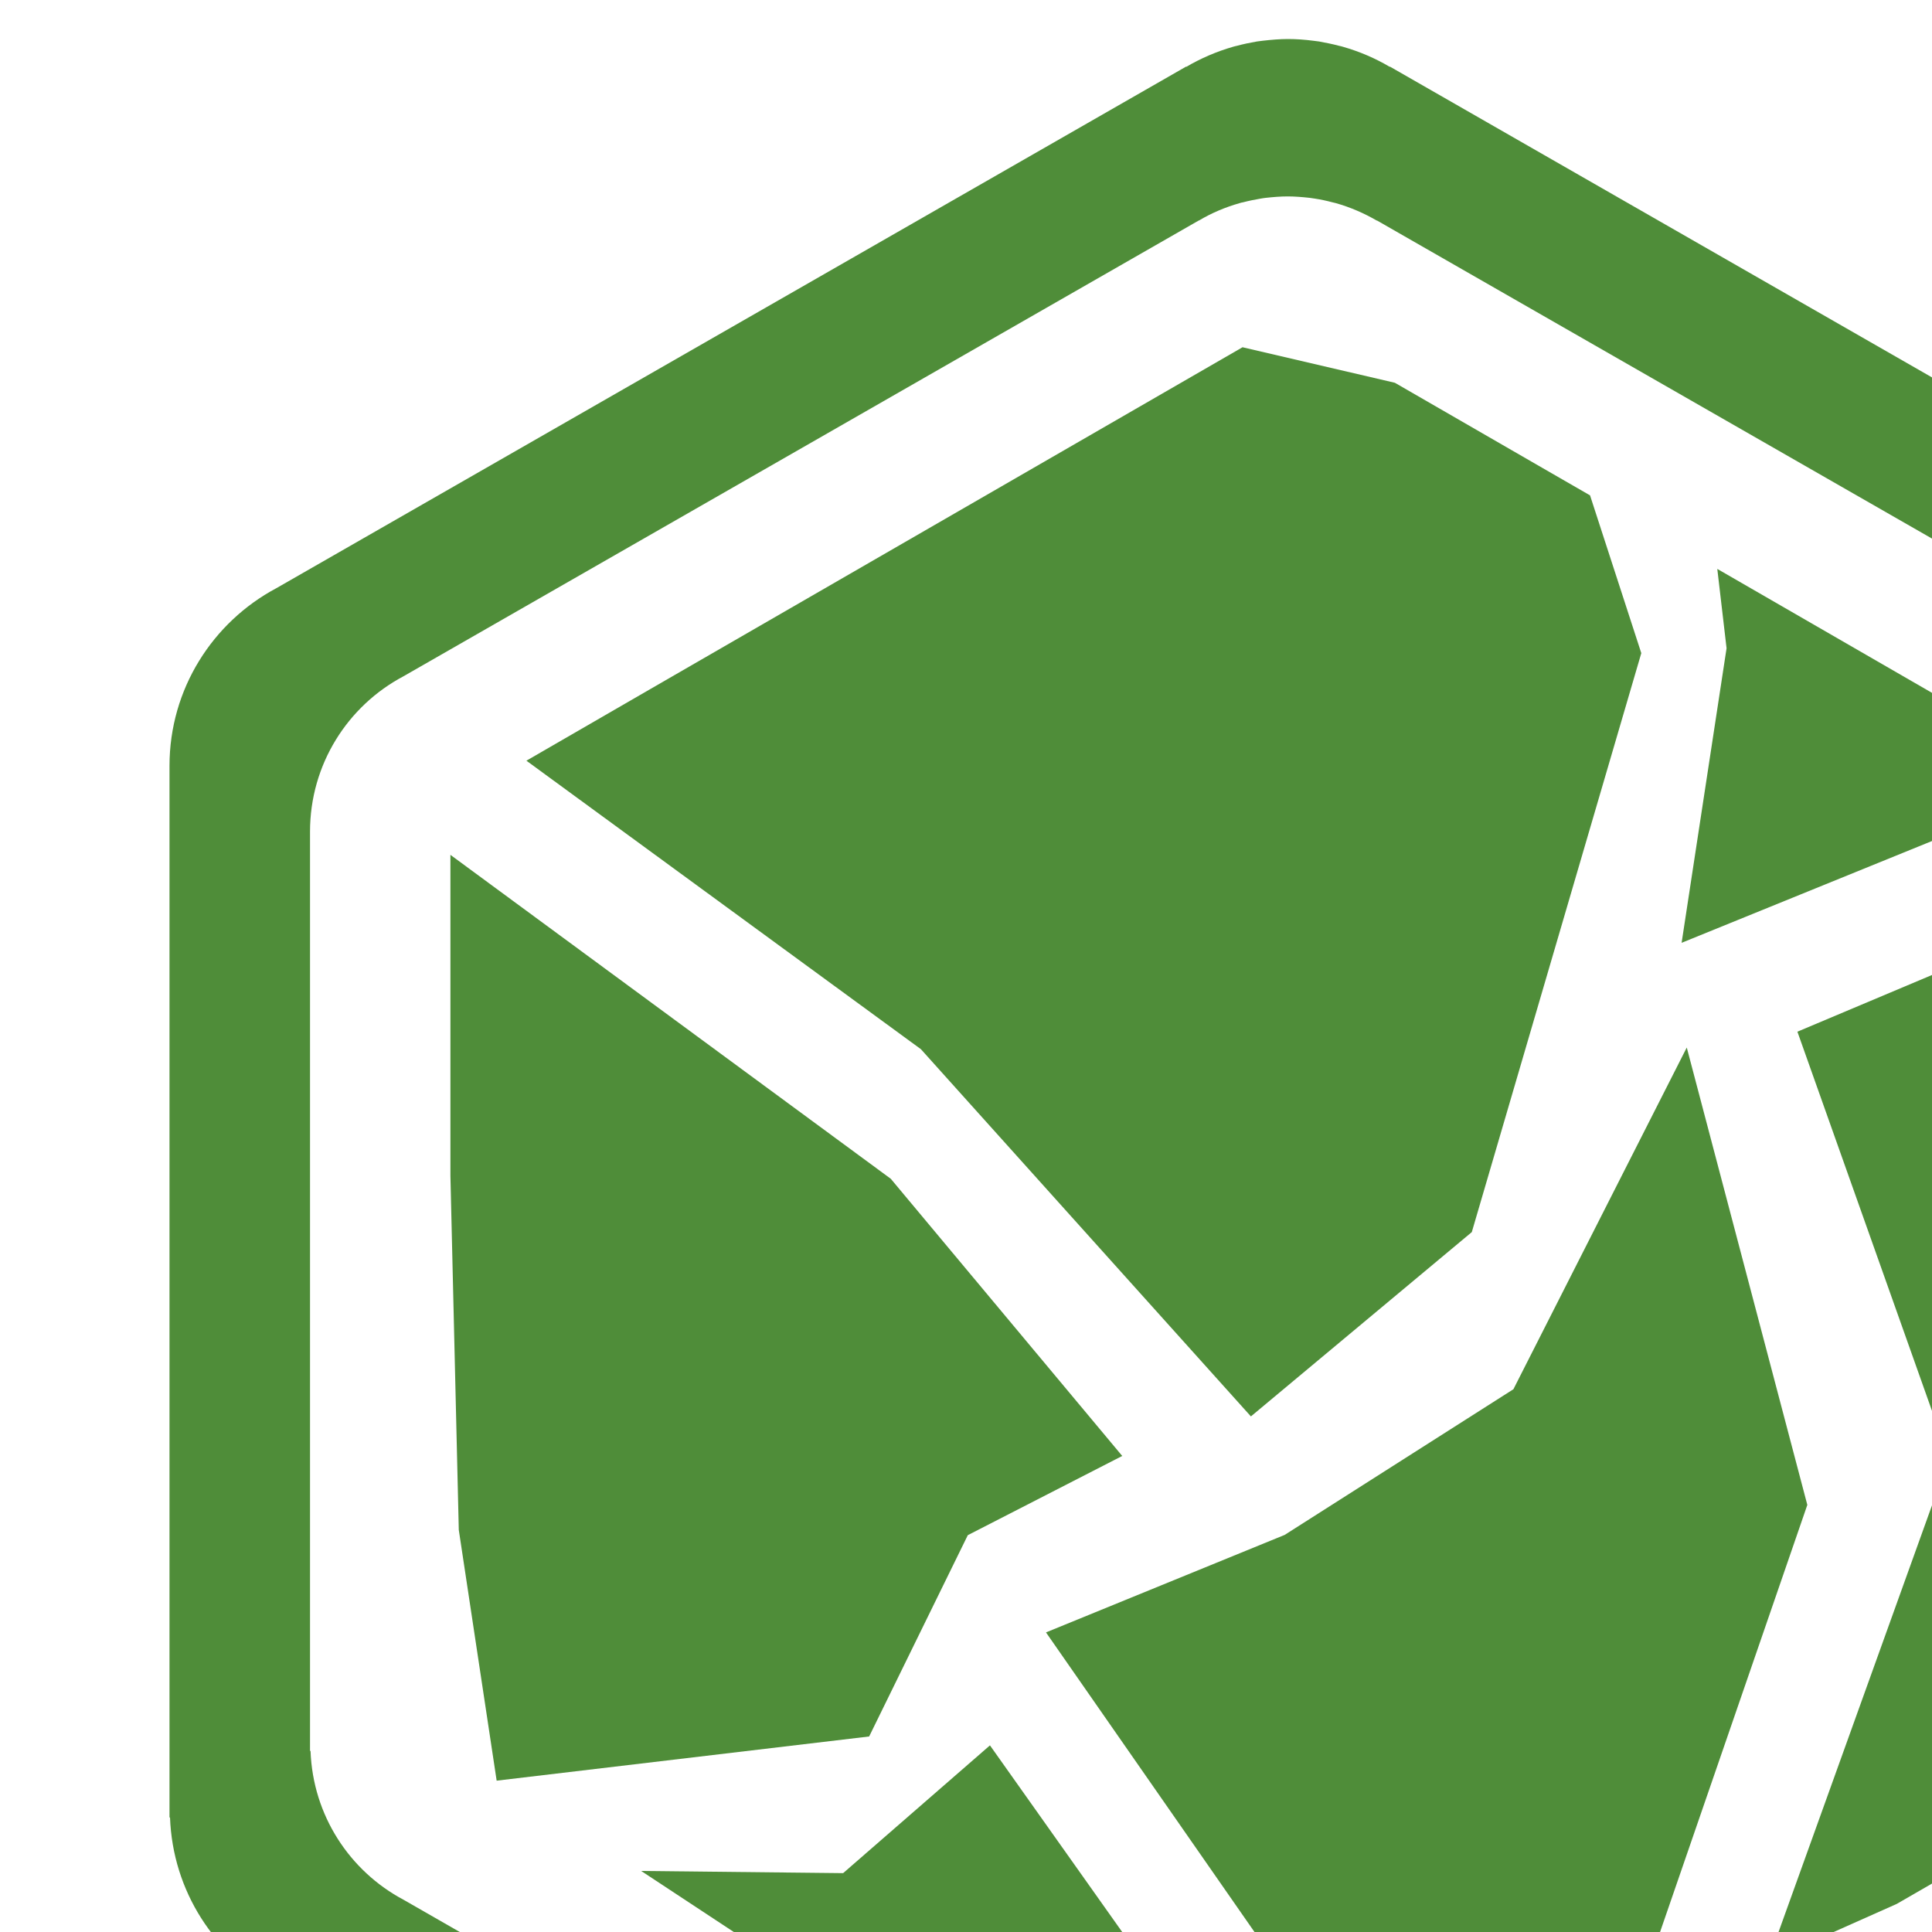
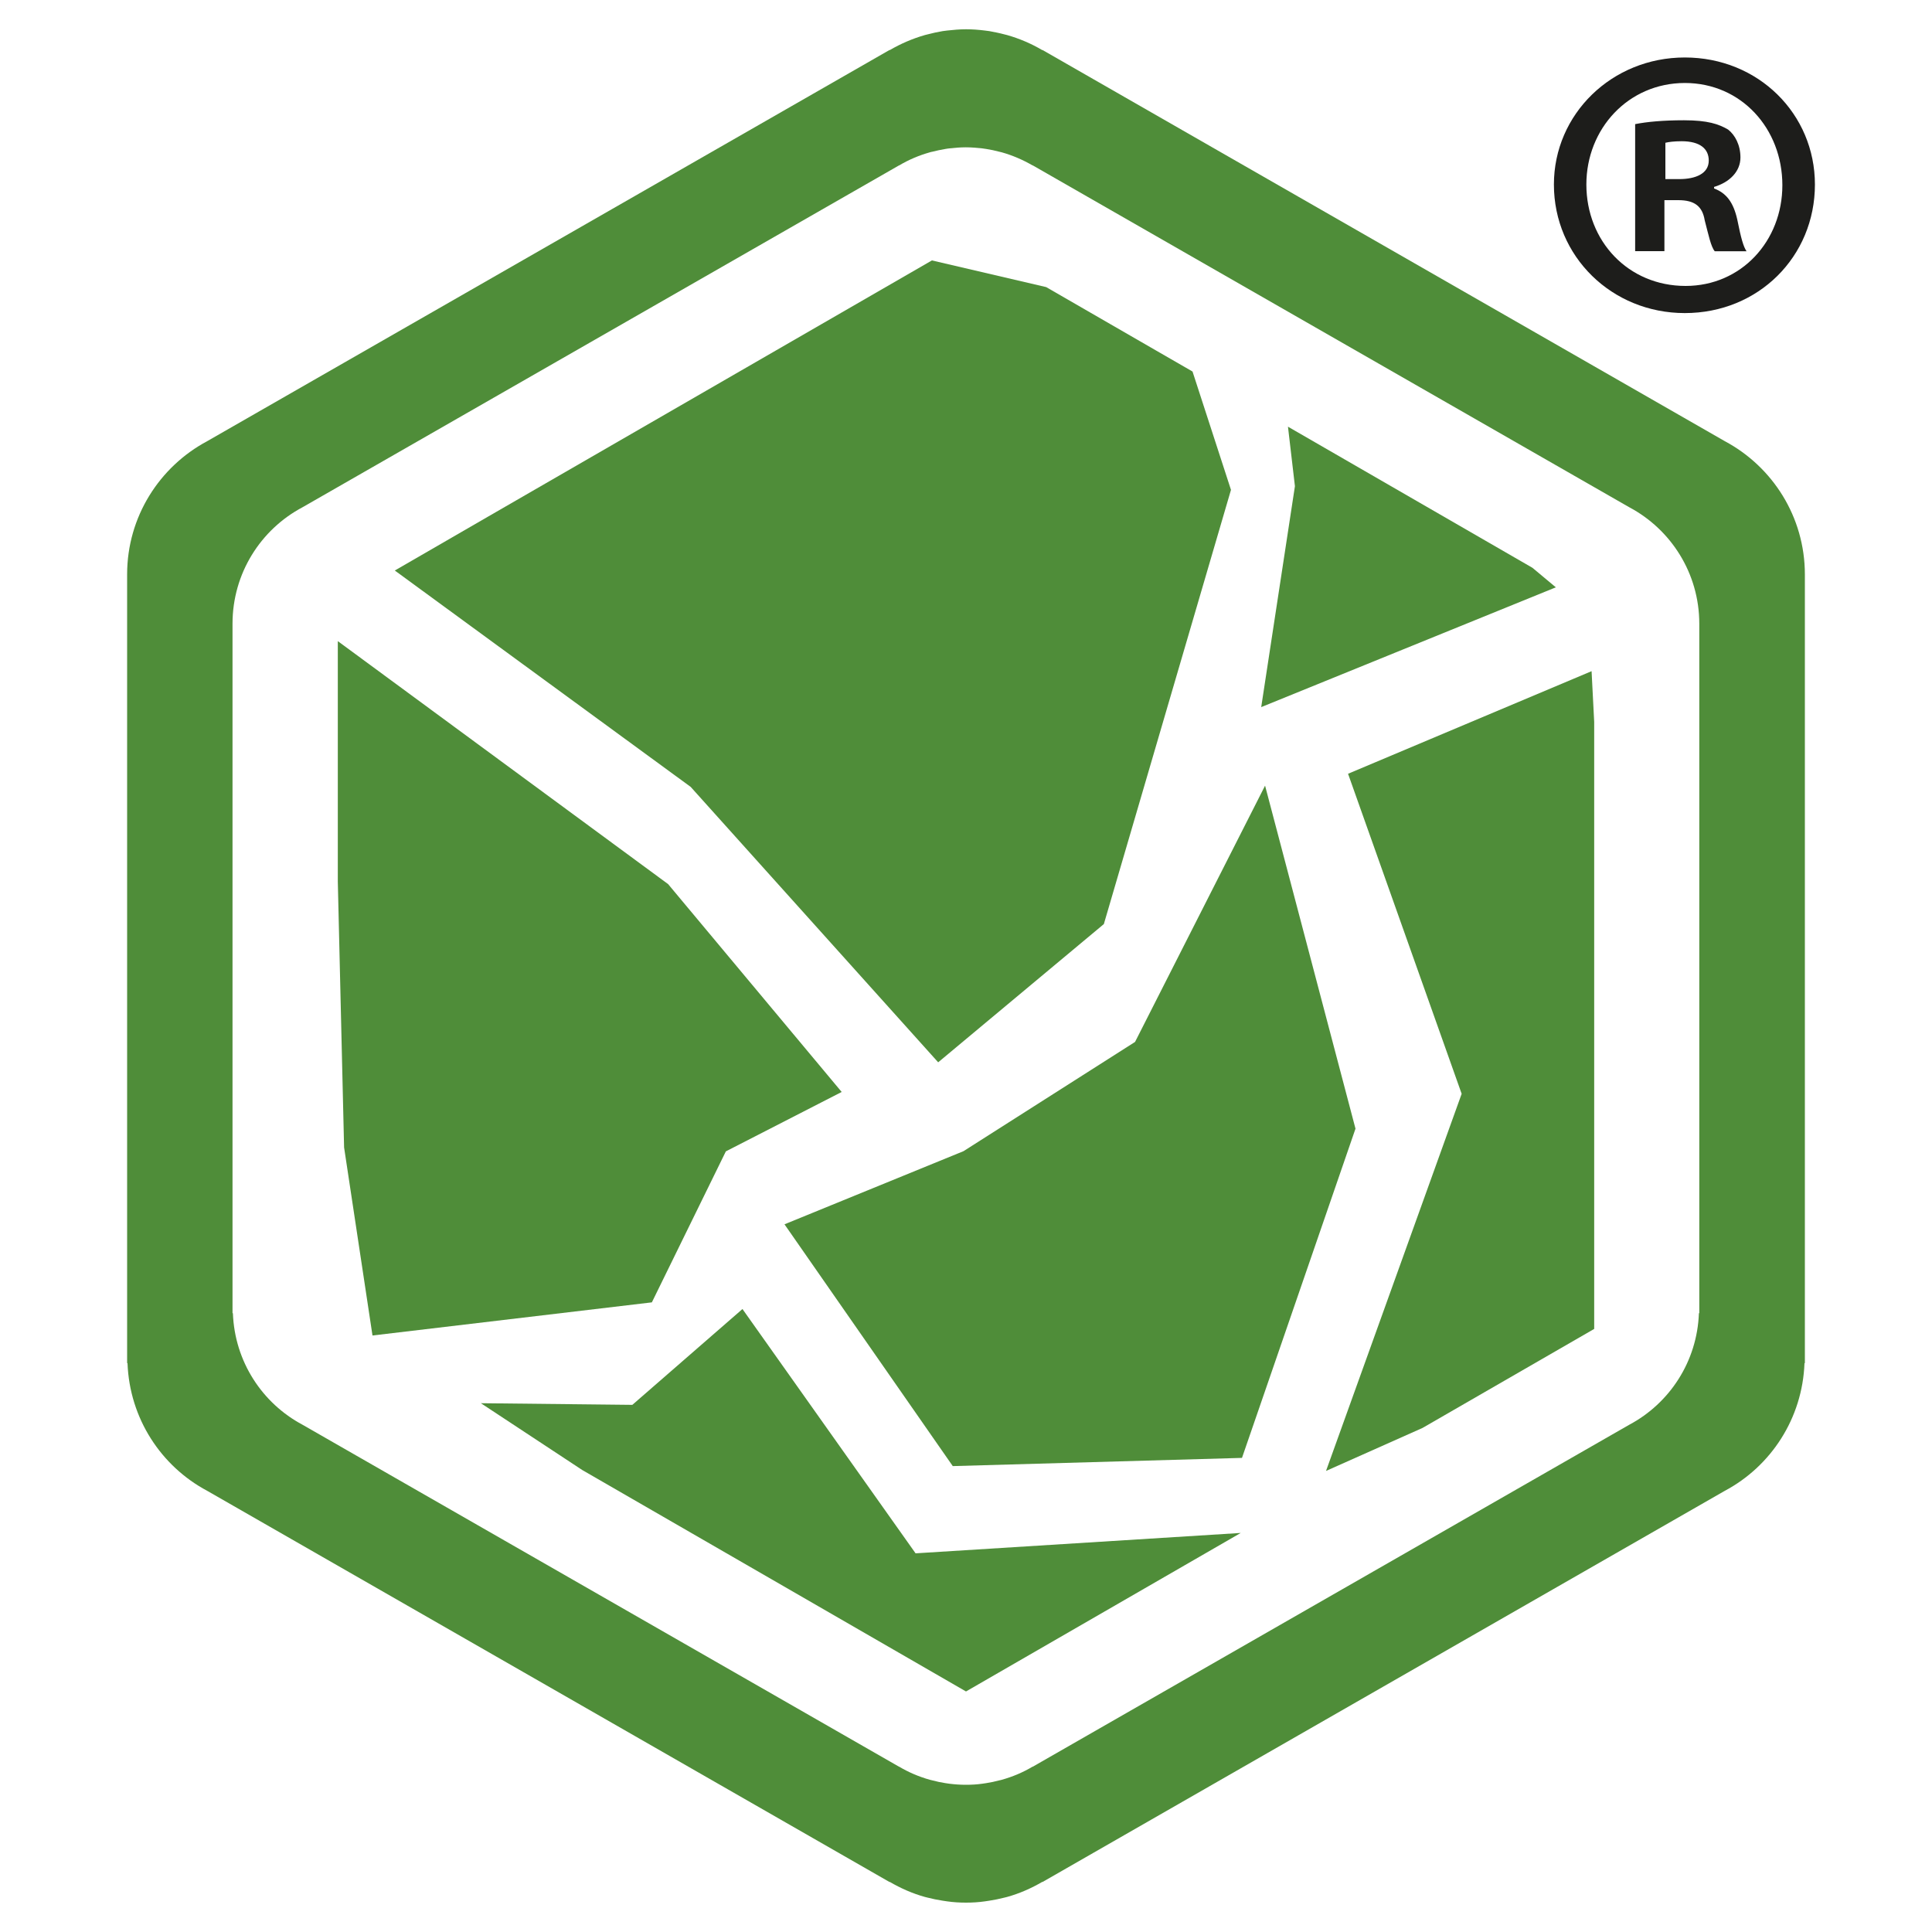
- <svg xmlns="http://www.w3.org/2000/svg" version="1.2" baseProfile="tiny-ps" id="Capa_1" viewBox="0 0 150 150" xml:space="preserve">
-   <g>
-     <g>
-       <g>
-         <polyline fill-rule="evenodd" fill="#4F8D39" points="117.5,107.86 130.96,81.33 140.32,116.84 128.57,150.92 98.63,151.77     81.21,126.74 99.74,119.17 117.5,107.86    " />
-         <polyline fill-rule="evenodd" fill="#4F8D39" points="34.97,66.37 34.97,91.28 35.62,118.78 38.56,138.25 67.48,134.82     75.14,119.19 87.13,113.04 69.16,91.52 34.97,66.37    " />
-         <polyline fill-rule="evenodd" fill="#4F8D39" points="96.47,26.96 50.54,53.47 40.87,59.06 71.5,81.46 97.12,109.97     114.27,95.66 127.43,50.71 123.45,38.46 119.72,36.31 108.3,29.72 96.47,26.96    " />
-         <polyline fill-rule="evenodd" fill="#4F8D39" points="134.05,50.33 130.56,73.2 161.06,60.8 158.64,58.78 133.33,44.17     134.05,50.33    " />
-         <polyline fill-rule="evenodd" fill="#4F8D39" points="164.76,69.48 139.55,80.1 151.31,113.23 137.27,152.27 147.26,147.82     165.03,137.57 165.03,74.73 164.76,69.48    " />
-         <polyline fill-rule="evenodd" fill="#4F8D39" points="128.44,158.69 94.78,160.8 76.86,135.51 65.46,145.43 49.78,145.26     60.28,152.18 100,175.1 128.44,158.69    " />
-         <path fill-rule="evenodd" fill="#4F8D39" d="M175.91,135.94h-0.04c-0.18,5.01-3.04,9.33-7.21,11.55l-61.75,35.4l-0.01-0.01     c-0.99,0.59-2.05,1.04-3.19,1.36c-0.08,0.03-0.16,0.04-0.25,0.06c-0.45,0.12-0.91,0.22-1.37,0.29c-0.14,0.02-0.27,0.04-0.41,0.06     c-0.56,0.08-1.12,0.11-1.7,0.11c-0.58,0-1.14-0.04-1.7-0.11c-0.14-0.02-0.27-0.04-0.41-0.06c-0.47-0.07-0.92-0.17-1.37-0.29     c-0.08-0.02-0.16-0.04-0.25-0.06c-1.13-0.32-2.19-0.77-3.18-1.36v0.01l-61.75-35.4c-4.17-2.22-7.03-6.54-7.21-11.55h-0.04V64.57     c0-5.23,2.93-9.77,7.25-12.06l61.75-35.39v0.01c0.99-0.59,2.05-1.04,3.18-1.36c0.09-0.03,0.17-0.05,0.25-0.06     c0.45-0.12,0.91-0.21,1.37-0.29c0.14-0.02,0.27-0.05,0.41-0.06c0.55-0.06,1.12-0.11,1.7-0.11c0.57,0,1.14,0.05,1.7,0.11     c0.14,0.02,0.27,0.04,0.41,0.06c0.46,0.07,0.92,0.17,1.37,0.29c0.08,0.02,0.17,0.04,0.25,0.06c1.13,0.32,2.19,0.78,3.19,1.36     l0.01-0.01l61.75,35.39c4.31,2.29,7.25,6.83,7.25,12.06V135.94z M178.55,45.67l-70.64-40.5l-0.01,0.02     c-1.13-0.67-2.35-1.19-3.64-1.56c-0.09-0.03-0.19-0.05-0.28-0.07c-0.52-0.14-1.04-0.24-1.57-0.34c-0.15-0.02-0.31-0.04-0.47-0.06     c-0.63-0.08-1.28-0.13-1.94-0.13c-0.66,0-1.31,0.06-1.94,0.13c-0.16,0.02-0.31,0.04-0.47,0.06c-0.53,0.09-1.05,0.2-1.57,0.34     c-0.09,0.02-0.19,0.04-0.28,0.07C94.45,4,93.23,4.53,92.1,5.19l-0.01-0.02l-70.64,40.5c-4.93,2.63-8.29,7.82-8.29,13.79v81.65     h0.04c0.21,5.73,3.48,10.68,8.25,13.22l70.64,40.5l0.01-0.02c1.13,0.66,2.35,1.2,3.64,1.56c0.09,0.02,0.19,0.05,0.28,0.07     c0.51,0.13,1.04,0.24,1.57,0.32c0.16,0.03,0.31,0.05,0.47,0.07c0.63,0.09,1.28,0.13,1.94,0.13c0.66,0,1.31-0.04,1.94-0.13     c0.16-0.02,0.31-0.05,0.47-0.07c0.53-0.08,1.05-0.19,1.57-0.32c0.09-0.03,0.19-0.05,0.28-0.07c1.29-0.36,2.51-0.9,3.64-1.56     l0.01,0.02l70.64-40.5c4.77-2.54,8.04-7.49,8.25-13.22h0.04V59.47C186.84,53.49,183.48,48.3,178.55,45.67" />
+ <svg xmlns="http://www.w3.org/2000/svg" version="1.2" id="Capa_1" viewBox="0 0 200 200" xml:space="preserve" width="200" height="200">
+   <defs id="defs9" />
+   <g id="g8">
+     <g id="g7">
+       <g id="g6">
+         <polyline fill-rule="evenodd" fill="#4f8d39" points="117.5,107.86 130.96,81.33 140.32,116.84 128.57,150.92 98.63,151.77     81.21,126.74 99.74,119.17 117.5,107.86    " id="polyline1" />
+         <polyline fill-rule="evenodd" fill="#4f8d39" points="34.97,66.37 34.97,91.28 35.62,118.78 38.56,138.25 67.48,134.82     75.14,119.19 87.13,113.04 69.16,91.52 34.97,66.37    " id="polyline2" />
+         <polyline fill-rule="evenodd" fill="#4f8d39" points="96.47,26.96 50.54,53.47 40.87,59.06 71.5,81.46 97.12,109.97     114.27,95.66 127.43,50.71 123.45,38.46 119.72,36.31 108.3,29.72 96.47,26.96    " id="polyline3" />
+         <polyline fill-rule="evenodd" fill="#4f8d39" points="134.05,50.33 130.56,73.2 161.06,60.8 158.64,58.78 133.33,44.17     134.05,50.33    " id="polyline4" />
+         <polyline fill-rule="evenodd" fill="#4f8d39" points="164.76,69.48 139.55,80.1 151.31,113.23 137.27,152.27 147.26,147.82     165.03,137.57 165.03,74.73 164.76,69.48    " id="polyline5" />
+         <polyline fill-rule="evenodd" fill="#4f8d39" points="128.44,158.69 94.78,160.8 76.86,135.51 65.46,145.43 49.78,145.26     60.28,152.18 100,175.1 128.44,158.69    " id="polyline6" />
+         <path fill-rule="evenodd" fill="#4f8d39" d="m 175.91,135.94 h -0.04 c -0.18,5.01 -3.04,9.33 -7.21,11.55 l -61.75,35.4 -0.01,-0.01 c -0.99,0.59 -2.05,1.04 -3.19,1.36 -0.08,0.03 -0.16,0.04 -0.25,0.06 -0.45,0.12 -0.91,0.22 -1.37,0.29 -0.14,0.02 -0.27,0.04 -0.41,0.06 -0.56,0.08 -1.12,0.11 -1.7,0.11 -0.58,0 -1.14,-0.04 -1.7,-0.11 -0.14,-0.02 -0.27,-0.04 -0.41,-0.06 -0.47,-0.07 -0.92,-0.17 -1.37,-0.29 -0.08,-0.02 -0.16,-0.04 -0.25,-0.06 -1.13,-0.32 -2.19,-0.77 -3.18,-1.36 v 0.01 l -61.75,-35.4 c -4.17,-2.22 -7.03,-6.54 -7.21,-11.55 H 24.07 V 64.57 c 0,-5.23 2.93,-9.77 7.25,-12.06 L 93.07,17.12 v 0.01 c 0.99,-0.59 2.05,-1.04 3.18,-1.36 0.09,-0.03 0.17,-0.05 0.25,-0.06 0.45,-0.12 0.91,-0.21 1.37,-0.29 0.14,-0.02 0.27,-0.05 0.41,-0.06 0.55,-0.06 1.12,-0.11 1.7,-0.11 0.57,0 1.14,0.05 1.7,0.11 0.14,0.02 0.27,0.04 0.41,0.06 0.46,0.07 0.92,0.17 1.37,0.29 0.08,0.02 0.17,0.04 0.25,0.06 1.13,0.32 2.19,0.78 3.19,1.36 l 0.01,-0.01 61.75,35.39 c 4.31,2.29 7.25,6.83 7.25,12.06 z M 178.55,45.67 107.91,5.17 107.9,5.19 C 106.77,4.52 105.55,4 104.26,3.63 104.17,3.6 104.07,3.58 103.98,3.56 103.46,3.42 102.94,3.32 102.41,3.22 102.26,3.2 102.1,3.18 101.94,3.16 101.31,3.08 100.66,3.03 100,3.03 99.34,3.03 98.69,3.09 98.06,3.16 97.9,3.18 97.75,3.2 97.59,3.22 97.06,3.31 96.54,3.42 96.02,3.56 95.93,3.58 95.83,3.6 95.74,3.63 94.45,4 93.23,4.53 92.1,5.19 L 92.09,5.17 21.45,45.67 c -4.93,2.63 -8.29,7.82 -8.29,13.79 v 81.65 h 0.04 c 0.21,5.73 3.48,10.68 8.25,13.22 l 70.64,40.5 0.01,-0.02 c 1.13,0.66 2.35,1.2 3.64,1.56 0.09,0.02 0.19,0.05 0.28,0.07 0.51,0.13 1.04,0.24 1.57,0.32 0.16,0.03 0.31,0.05 0.47,0.07 0.63,0.09 1.28,0.13 1.94,0.13 0.66,0 1.31,-0.04 1.94,-0.13 0.16,-0.02 0.31,-0.05 0.47,-0.07 0.53,-0.08 1.05,-0.19 1.57,-0.32 0.09,-0.03 0.19,-0.05 0.28,-0.07 1.29,-0.36 2.51,-0.9 3.64,-1.56 l 0.01,0.02 70.64,-40.5 c 4.77,-2.54 8.04,-7.49 8.25,-13.22 h 0.04 V 59.47 c 0,-5.98 -3.36,-11.17 -8.29,-13.8" id="path6" />
      </g>
    </g>
  </g>
-   <g>
-     <path fill="#1D1D1B" d="M187.88,19.1c0,7.46-5.85,13.31-13.47,13.31c-7.54,0-13.55-5.85-13.55-13.31c0-7.3,6.01-13.15,13.55-13.15   C182.03,5.95,187.88,11.8,187.88,19.1z M164.22,19.1c0,5.86,4.33,10.5,10.27,10.5c5.77,0,10.02-4.65,10.02-10.43   c0-5.85-4.25-10.58-10.1-10.58C168.55,8.6,164.22,13.33,164.22,19.1z M172.32,26h-3.05V12.85c1.2-0.24,2.88-0.4,5.05-0.4   c2.48,0,3.61,0.4,4.57,0.96c0.72,0.56,1.28,1.6,1.28,2.89c0,1.45-1.12,2.57-2.73,3.05v0.16c1.28,0.48,2,1.44,2.4,3.21   c0.4,2,0.64,2.81,0.96,3.29h-3.29c-0.4-0.48-0.64-1.68-1.04-3.21c-0.24-1.44-1.04-2.08-2.73-2.08h-1.44V26z M172.4,18.54h1.44   c1.68,0,3.05-0.56,3.05-1.92c0-1.2-0.88-2-2.81-2c-0.8,0-1.36,0.08-1.68,0.16V18.54z" />
+   <g id="g9">
+     <path fill="#1d1d1b" d="m 187.88,19.1 c 0,7.46 -5.85,13.31 -13.47,13.31 -7.54,0 -13.55,-5.85 -13.55,-13.31 0,-7.3 6.01,-13.15 13.55,-13.15 7.62,0 13.47,5.85 13.47,13.15 z m -23.66,0 c 0,5.86 4.33,10.5 10.27,10.5 5.77,0 10.02,-4.65 10.02,-10.43 0,-5.85 -4.25,-10.58 -10.1,-10.58 -5.86,0.01 -10.19,4.74 -10.19,10.51 z m 8.1,6.9 h -3.05 V 12.85 c 1.2,-0.24 2.88,-0.4 5.05,-0.4 2.48,0 3.61,0.4 4.57,0.96 0.72,0.56 1.28,1.6 1.28,2.89 0,1.45 -1.12,2.57 -2.73,3.05 v 0.16 c 1.28,0.48 2,1.44 2.4,3.21 0.4,2 0.64,2.81 0.96,3.29 h -3.29 c -0.4,-0.48 -0.64,-1.68 -1.04,-3.21 -0.24,-1.44 -1.04,-2.08 -2.73,-2.08 H 172.3 V 26 Z m 0.08,-7.46 h 1.44 c 1.68,0 3.05,-0.56 3.05,-1.92 0,-1.2 -0.88,-2 -2.81,-2 -0.8,0 -1.36,0.08 -1.68,0.16 z" id="path8" />
  </g>
</svg>
